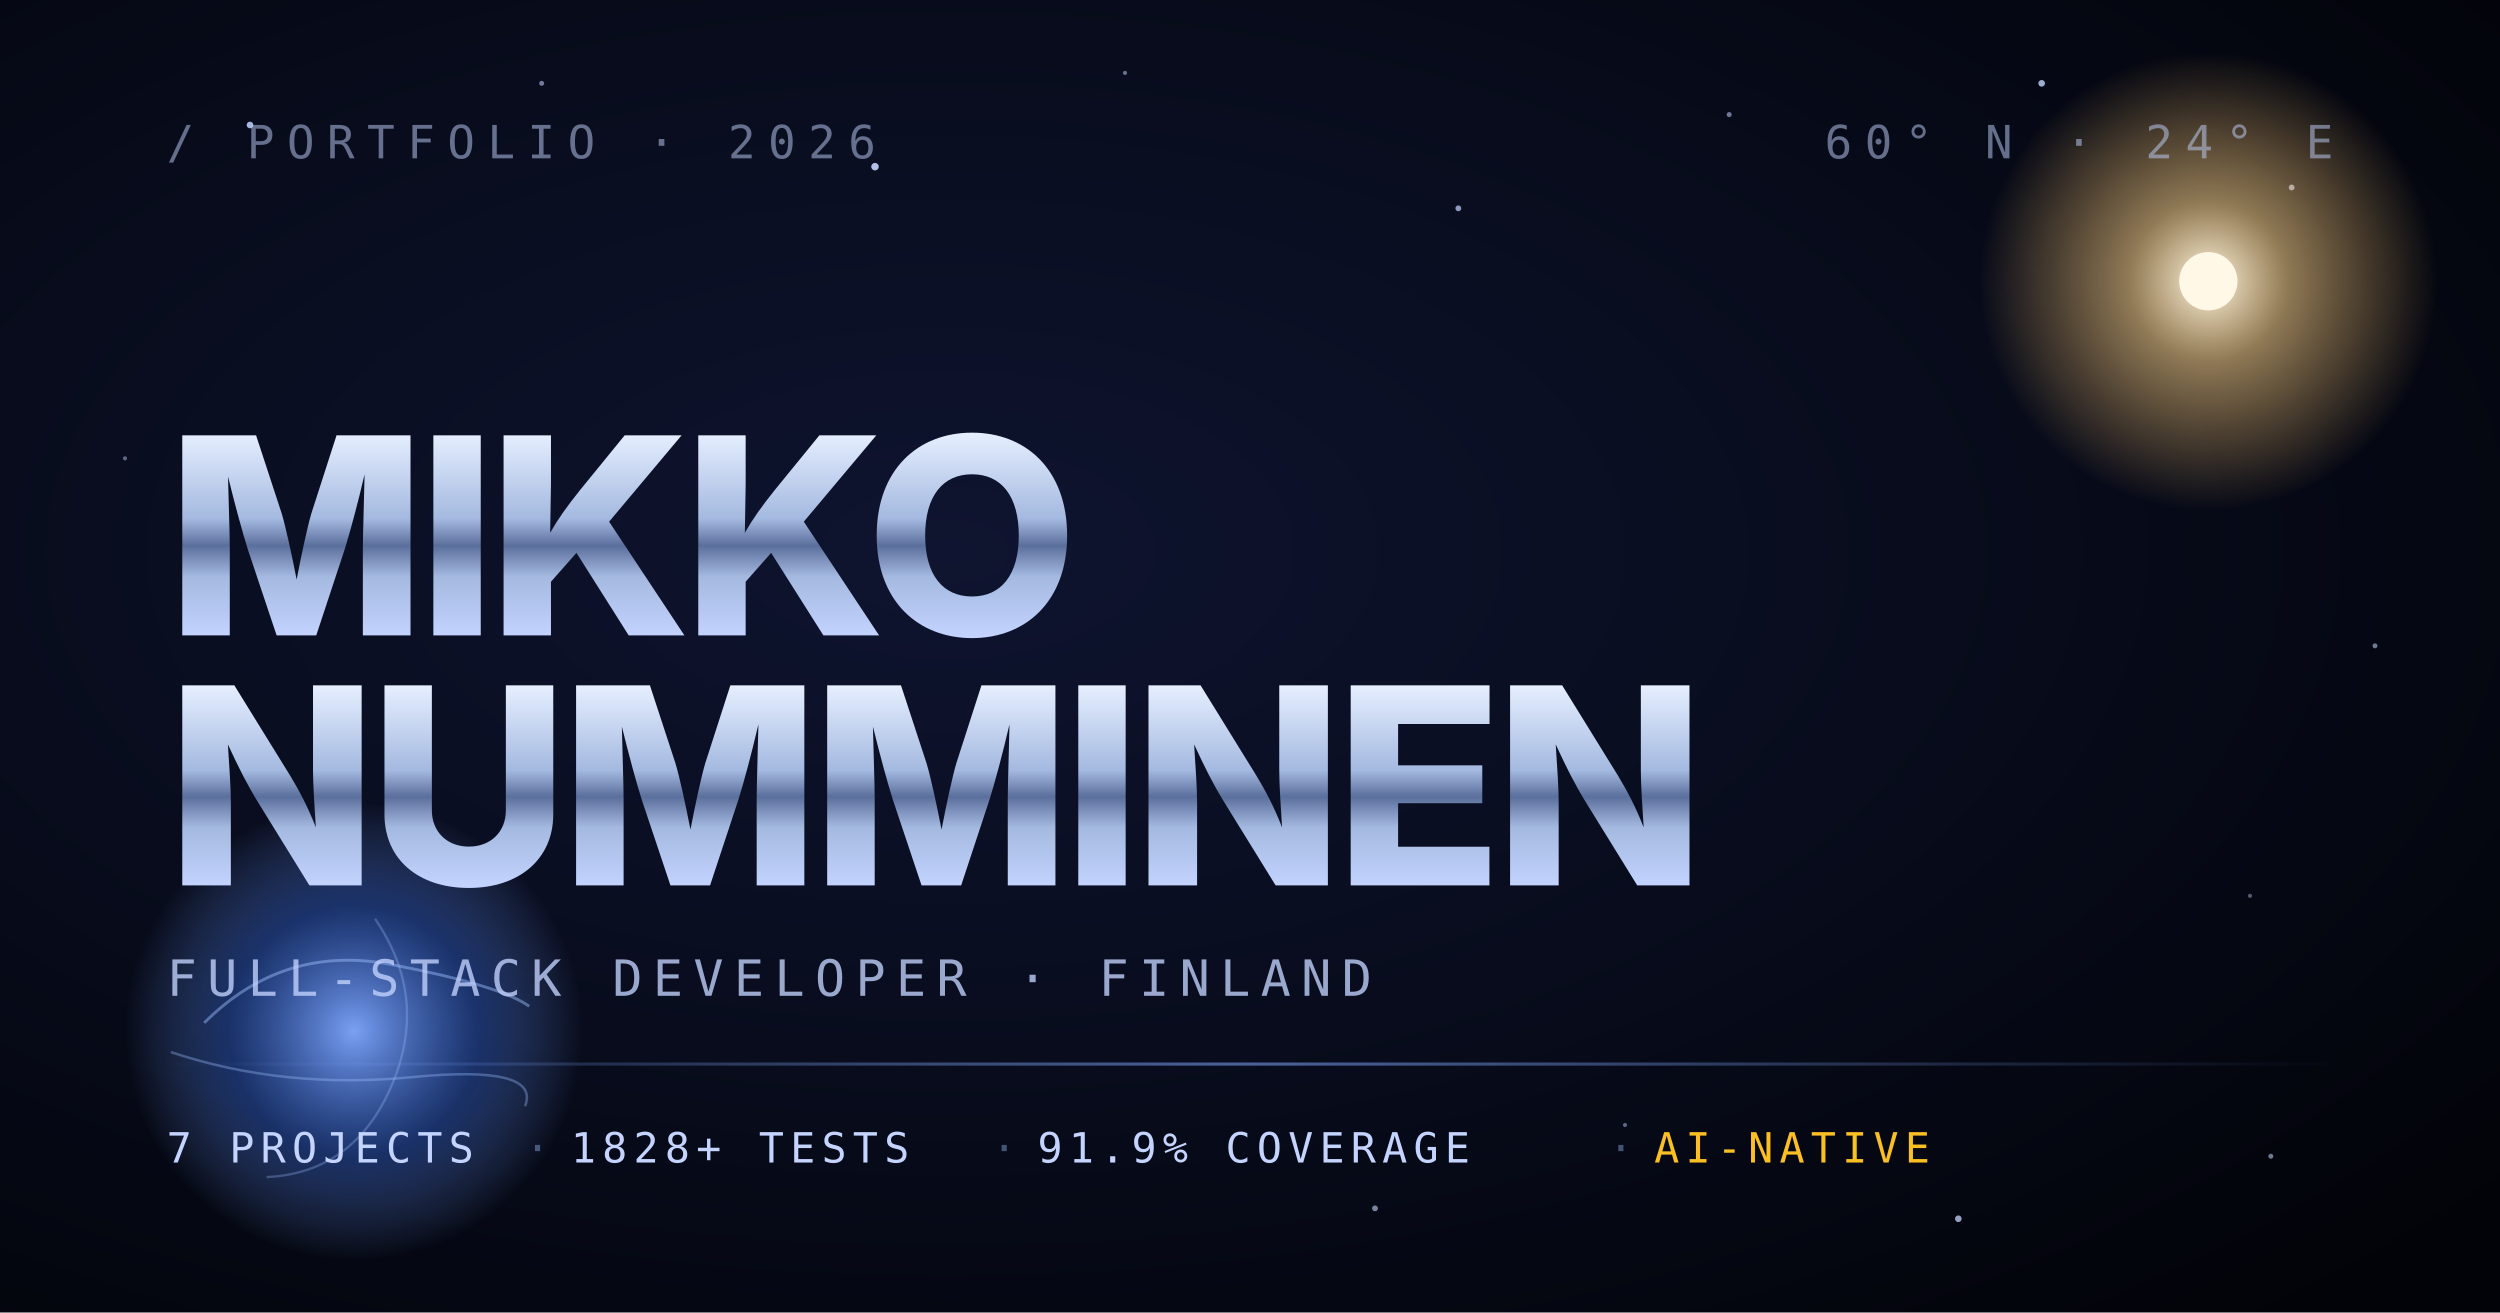
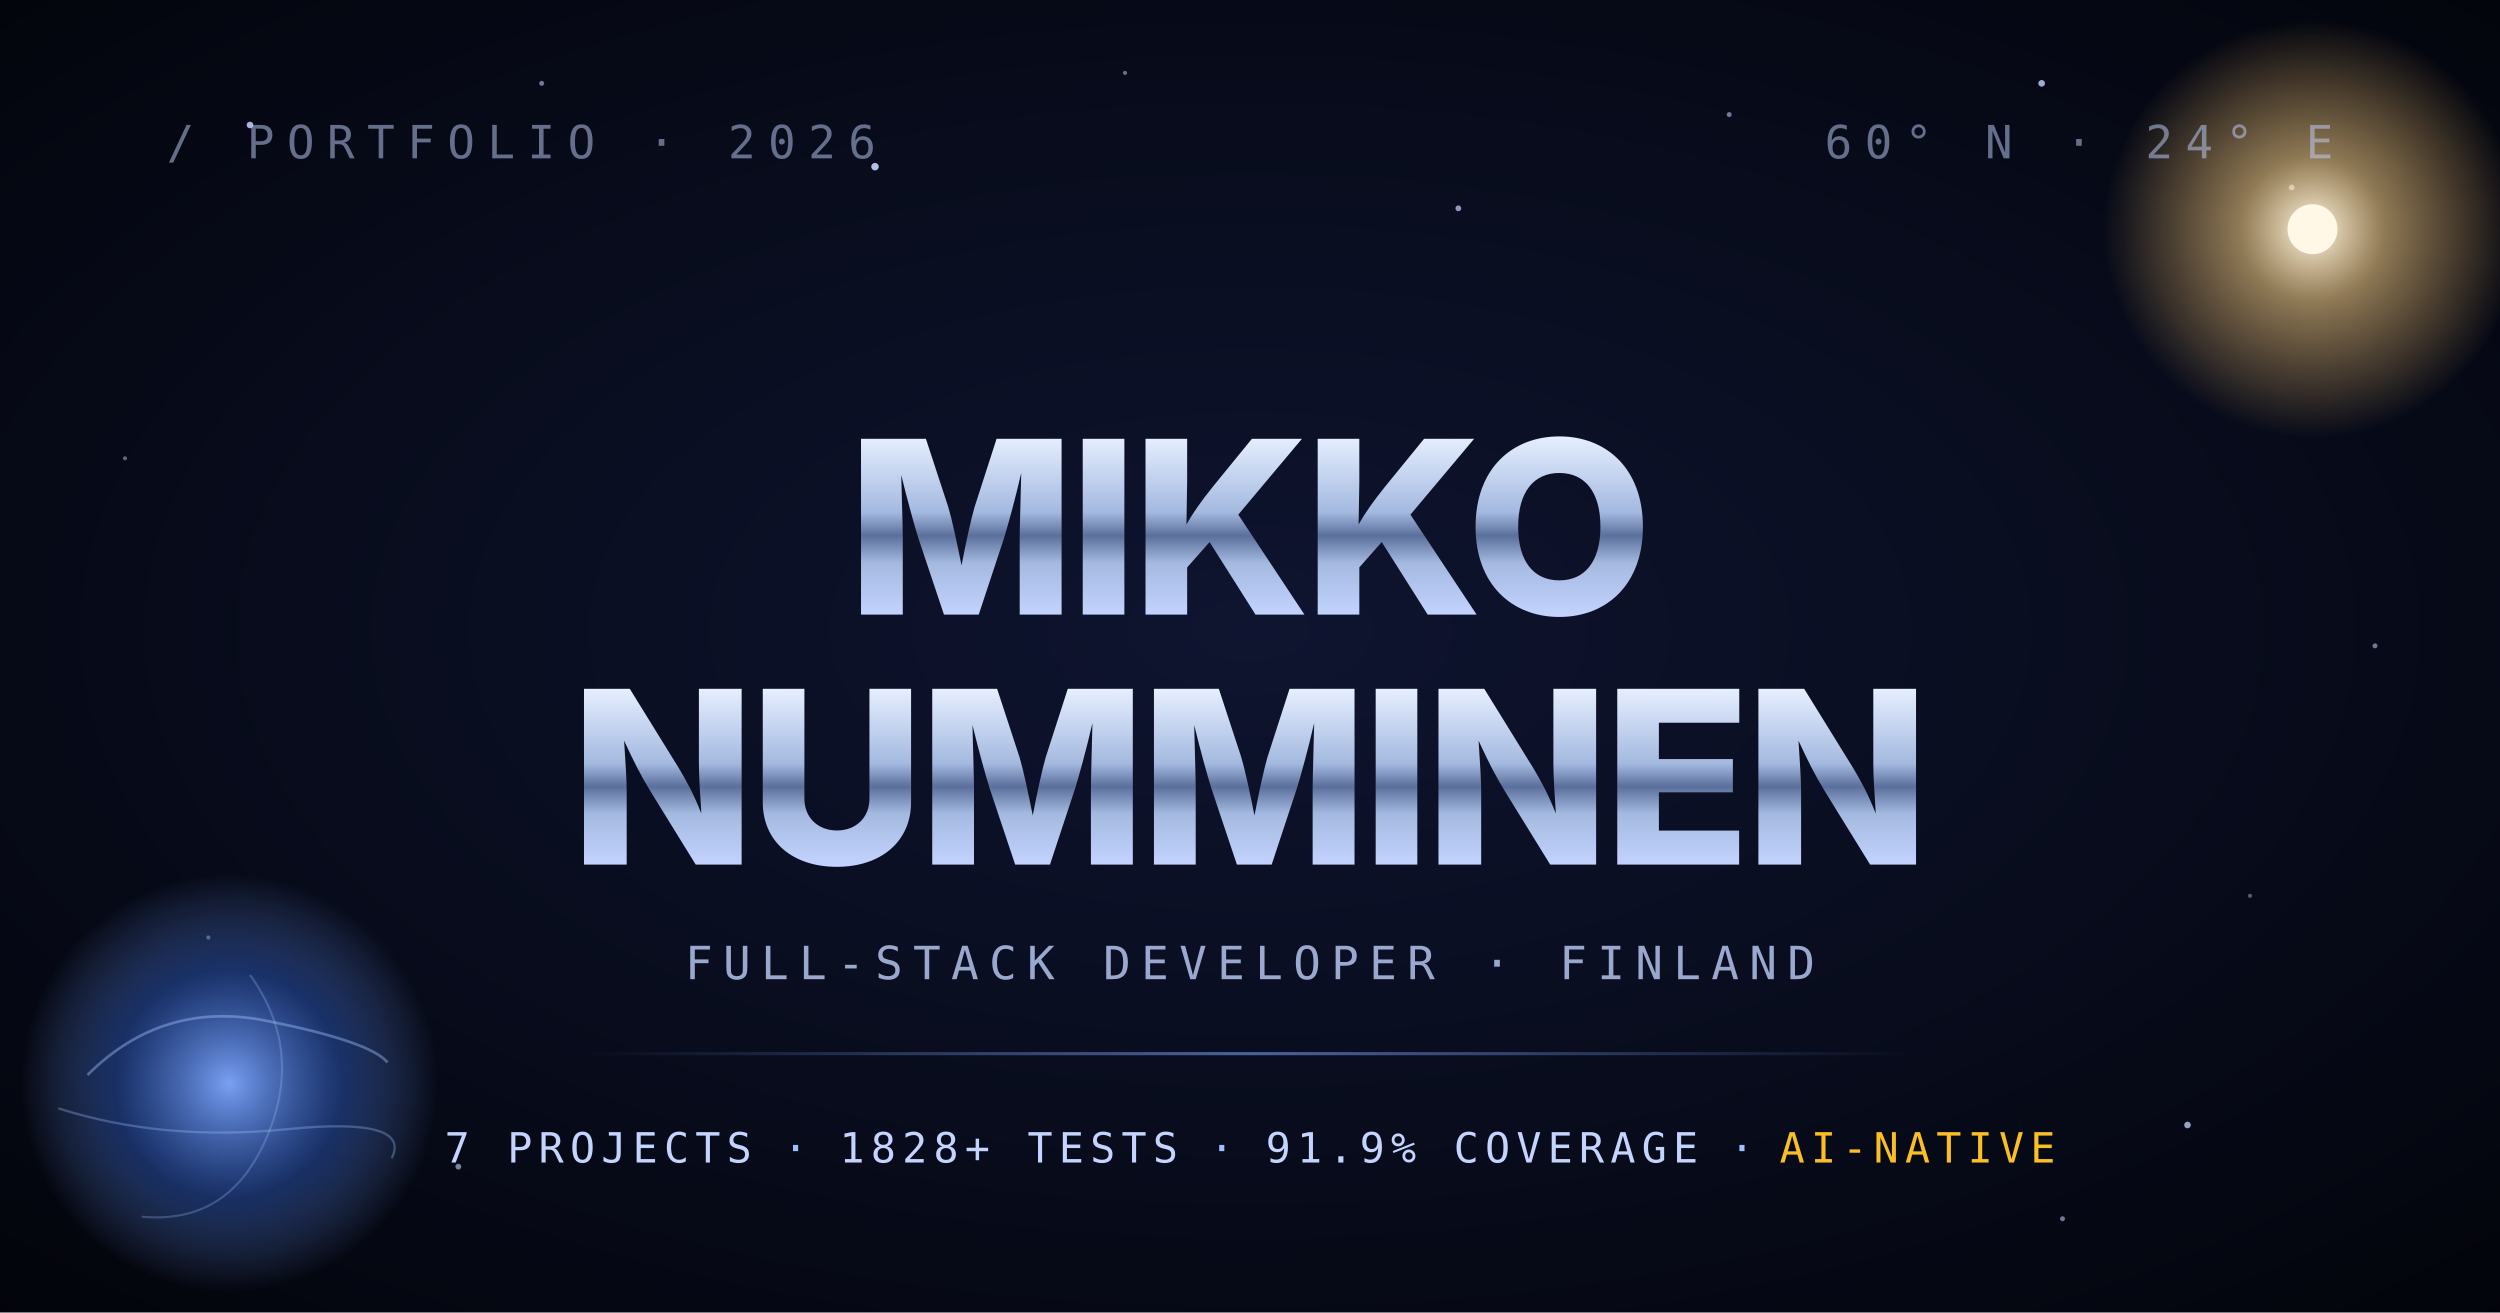
<svg xmlns="http://www.w3.org/2000/svg" viewBox="0 0 1200 630">
  <defs>
-     <radialGradient id="bg" cx="38%" cy="42%" r="80%">
+     <radialGradient id="bg" cx="50%" cy="48%" r="78%">
      <stop offset="0%" stop-color="#0f1430" />
      <stop offset="55%" stop-color="#070b1a" />
      <stop offset="100%" stop-color="#020308" />
    </radialGradient>
    <linearGradient id="chrome" x1="0%" y1="0%" x2="0%" y2="100%">
      <stop offset="0%" stop-color="#e6efff" />
      <stop offset="42%" stop-color="#a4b9e0" />
      <stop offset="55%" stop-color="#5b6f9c" />
      <stop offset="70%" stop-color="#a4b9e0" />
      <stop offset="100%" stop-color="#c4d4ff" />
    </linearGradient>
    <radialGradient id="galaxy" cx="50%" cy="50%" r="50%">
      <stop offset="0%" stop-color="#80a8ff" stop-opacity="0.95" />
      <stop offset="55%" stop-color="#3060c8" stop-opacity="0.45" />
      <stop offset="100%" stop-color="#80a8ff" stop-opacity="0" />
    </radialGradient>
    <radialGradient id="sun" cx="50%" cy="50%" r="50%">
      <stop offset="0%" stop-color="#fff8e6" stop-opacity="1" />
      <stop offset="35%" stop-color="#ffd58a" stop-opacity="0.55" />
      <stop offset="100%" stop-color="#ffc060" stop-opacity="0" />
    </radialGradient>
    <linearGradient id="rule" x1="0%" y1="0%" x2="100%" y2="0%">
      <stop offset="0%" stop-color="#80a8ff" stop-opacity="0" />
      <stop offset="50%" stop-color="#80a8ff" stop-opacity="0.55" />
      <stop offset="100%" stop-color="#80a8ff" stop-opacity="0" />
    </linearGradient>
  </defs>
  <rect width="1200" height="630" fill="url(#bg)" />
  <g fill="#c4d4ff">
    <circle cx="120" cy="60" r="1.6" opacity="0.85" />
    <circle cx="260" cy="40" r="1.2" opacity="0.55" />
    <circle cx="420" cy="80" r="1.8" opacity="0.9" />
    <circle cx="540" cy="35" r="1.0" opacity="0.5" />
    <circle cx="700" cy="100" r="1.4" opacity="0.7" />
    <circle cx="830" cy="55" r="1.2" opacity="0.55" />
    <circle cx="980" cy="40" r="1.6" opacity="0.8" />
    <circle cx="1100" cy="90" r="1.4" opacity="0.7" />
    <circle cx="60" cy="220" r="1.0" opacity="0.45" />
    <circle cx="1140" cy="310" r="1.2" opacity="0.55" />
    <circle cx="1080" cy="430" r="1.0" opacity="0.4" />
-     <circle cx="660" cy="580" r="1.4" opacity="0.6" />
-     <circle cx="780" cy="540" r="1.0" opacity="0.45" />
-     <circle cx="940" cy="585" r="1.6" opacity="0.75" />
-     <circle cx="1090" cy="555" r="1.2" opacity="0.55" />
+     <circle cx="220" cy="560" r="1.4" opacity="0.6" />
+     <circle cx="100" cy="450" r="1.0" opacity="0.45" />
+     <circle cx="1050" cy="540" r="1.6" opacity="0.75" />
+     <circle cx="990" cy="585" r="1.2" opacity="0.55" />
  </g>
-   <g transform="translate(1060,135)">
-     <circle r="110" fill="url(#sun)" />
-     <circle r="14" fill="#fff8e6" />
+   <g transform="translate(1110,110)">
+     <circle r="100" fill="url(#sun)" />
+     <circle r="12" fill="#fff8e6" />
  </g>
-   <g transform="translate(170,495)">
-     <circle r="110" fill="url(#galaxy)" />
-     <path d="M -72 -4 Q -34 -42 18 -32 T 84 -12" stroke="#9fc0ff" stroke-width="1.4" fill="none" opacity="0.45" />
-     <path d="M -88 10 Q -34 28 28 22 T 82 36" stroke="#9fc0ff" stroke-width="1.2" fill="none" opacity="0.35" />
-     <path d="M 10 -54 Q 36 -16 18 26 T -42 70" stroke="#9fc0ff" stroke-width="1.1" fill="none" opacity="0.3" />
+   <g transform="translate(110,520)">
+     <circle r="100" fill="url(#galaxy)" />
+     <path d="M -68 -4 Q -32 -40 18 -30 T 76 -10" stroke="#9fc0ff" stroke-width="1.3" fill="none" opacity="0.42" />
+     <path d="M -82 12 Q -32 28 28 22 T 78 36" stroke="#9fc0ff" stroke-width="1.1" fill="none" opacity="0.32" />
+     <path d="M 10 -52 Q 36 -16 18 26 T -42 64" stroke="#9fc0ff" stroke-width="1.0" fill="none" opacity="0.28" />
  </g>
  <g font-family="ui-monospace, SFMono-Regular, monospace" fill="#c4d4ff" opacity="0.5">
    <text x="80" y="76" font-size="22" letter-spacing="6">/ PORTFOLIO · 2026</text>
    <text x="1120" y="76" font-size="22" letter-spacing="6" text-anchor="end">60° N · 24° E</text>
  </g>
-   <g font-family="Inter, system-ui, -apple-system, sans-serif" font-weight="800" letter-spacing="-4">
-     <text x="80" y="305" font-size="132" fill="url(#chrome)">MIKKO</text>
-     <text x="80" y="425" font-size="132" fill="url(#chrome)">NUMMINEN</text>
+   <g font-family="Inter, system-ui, -apple-system, sans-serif" font-weight="800" letter-spacing="-3" text-anchor="middle">
+     <text x="600" y="295" font-size="116" fill="url(#chrome)">MIKKO</text>
+     <text x="600" y="415" font-size="116" fill="url(#chrome)">NUMMINEN</text>
  </g>
-   <text x="80" y="478" font-family="ui-monospace, SFMono-Regular, monospace" font-size="24" letter-spacing="5" fill="#c4d4ff" opacity="0.78">FULL-STACK DEVELOPER · FINLAND</text>
-   <rect x="80" y="510" width="1040" height="1.5" fill="url(#rule)" />
-   <g font-family="ui-monospace, SFMono-Regular, monospace" font-size="20" letter-spacing="3">
-     <text x="80" y="558" fill="#c4d4ff">7 PROJECTS</text>
-     <text x="252" y="558" fill="#9fc0ff" opacity="0.4">·</text>
-     <text x="274" y="558" fill="#c4d4ff">1828+ TESTS</text>
-     <text x="476" y="558" fill="#9fc0ff" opacity="0.4">·</text>
-     <text x="498" y="558" fill="#c4d4ff">91.9% COVERAGE</text>
-     <text x="772" y="558" fill="#9fc0ff" opacity="0.4">·</text>
-     <text x="794" y="558" fill="#fbbf24">AI-NATIVE</text>
+   <text x="600" y="470" font-family="ui-monospace, SFMono-Regular, monospace" font-size="22" letter-spacing="5" fill="#c4d4ff" opacity="0.78" text-anchor="middle">FULL-STACK DEVELOPER · FINLAND</text>
+   <rect x="280" y="505" width="640" height="1.5" fill="url(#rule)" />
+   <g font-family="ui-monospace, SFMono-Regular, monospace" font-size="20" letter-spacing="3" text-anchor="middle">
+     <text x="600" y="558" fill="#c4d4ff">7 PROJECTS <tspan fill="#9fc0ff" opacity="0.4">·</tspan> 1828+ TESTS <tspan fill="#9fc0ff" opacity="0.4">·</tspan> 91.9% COVERAGE <tspan fill="#9fc0ff" opacity="0.4">·</tspan>
+       <tspan fill="#fbbf24">AI-NATIVE</tspan>
+     </text>
  </g>
</svg>
